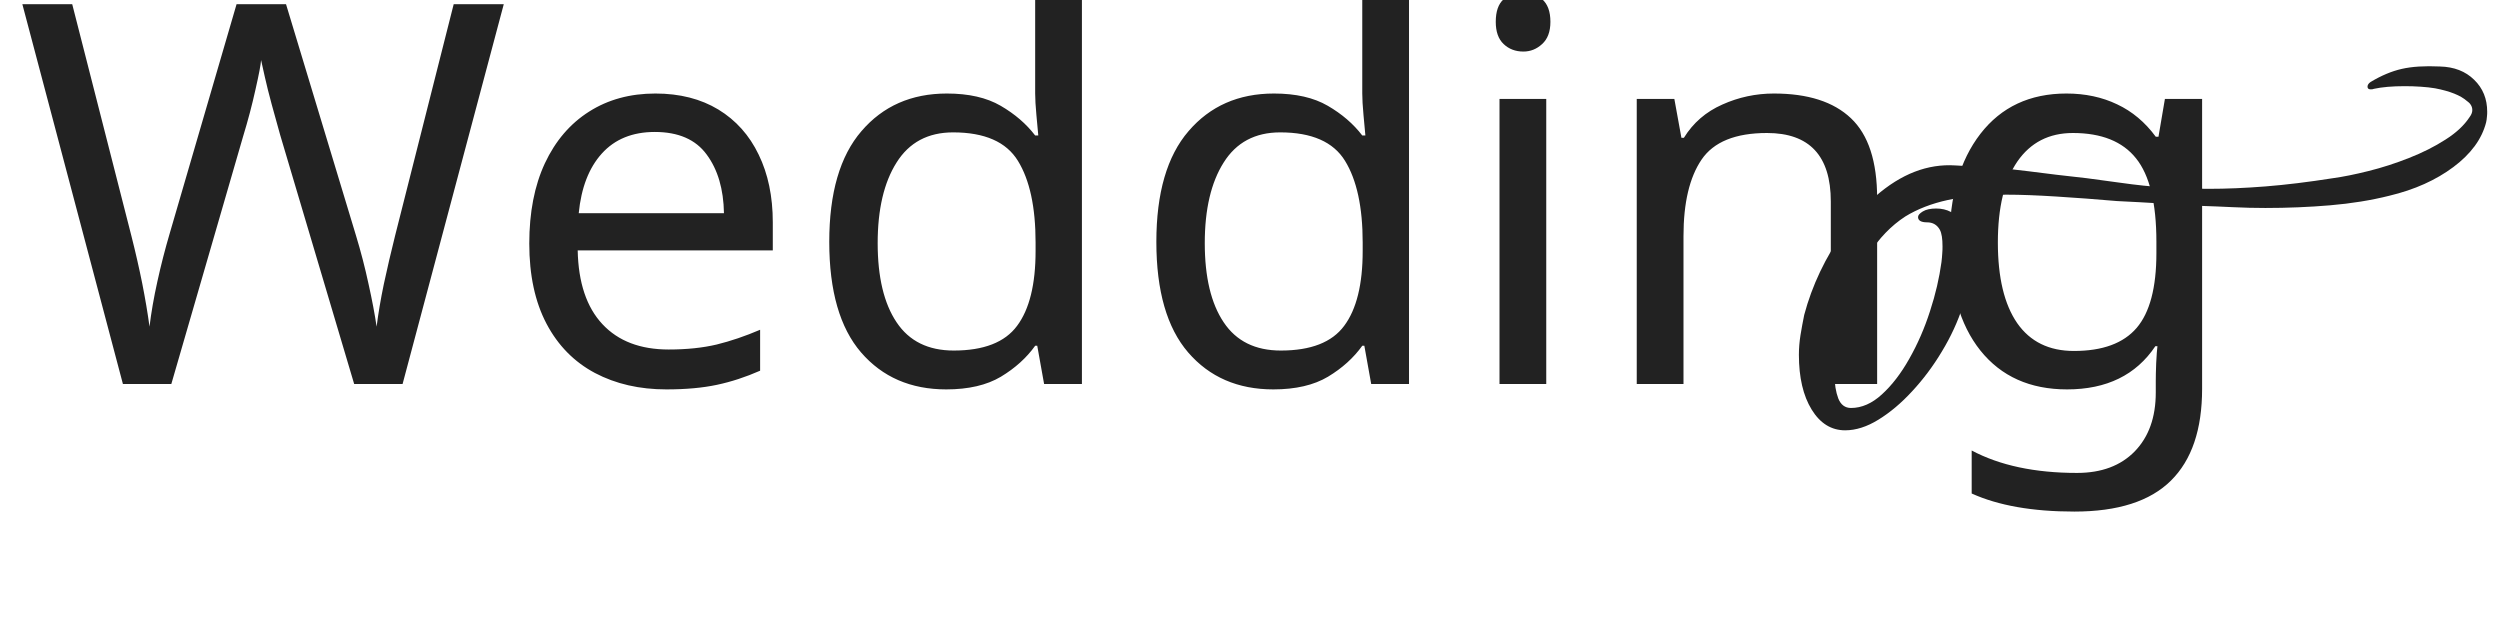
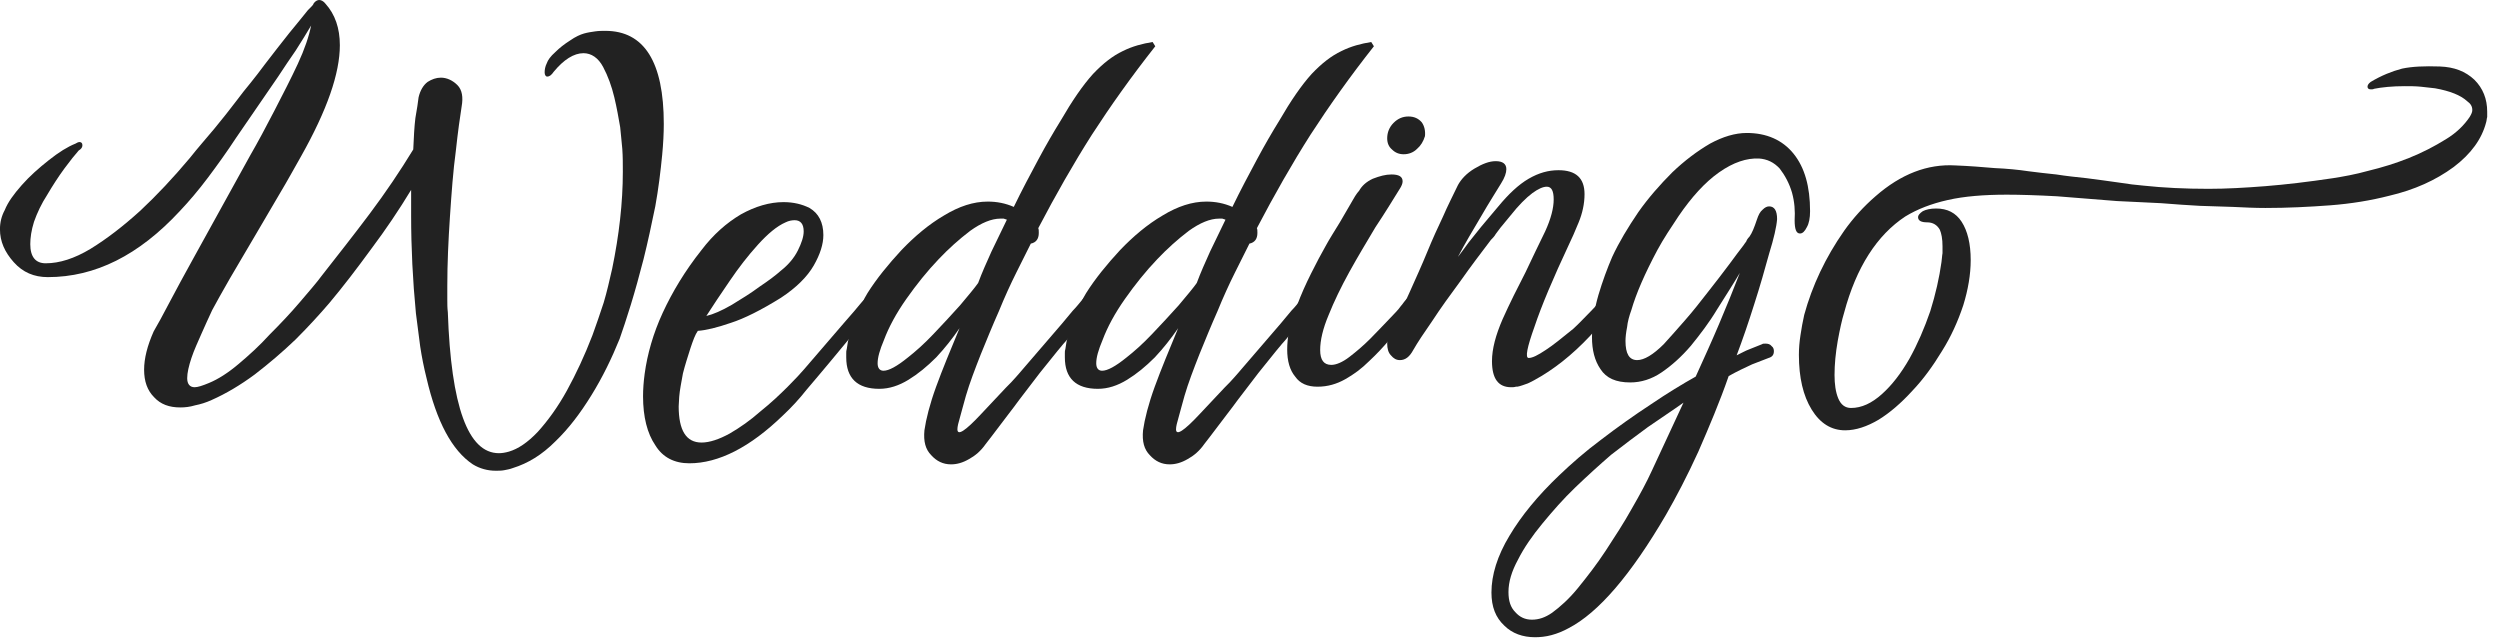
<svg xmlns="http://www.w3.org/2000/svg" width="100%" height="100%" viewBox="0 0 188 48" version="1.1" xml:space="preserve" style="fill-rule:evenodd;clip-rule:evenodd;stroke-linejoin:round;stroke-miterlimit:2;">
  <g transform="matrix(1,0,0,1,-3207.72,-831.883)">
    <g transform="matrix(1,0,0,1.03284,1460.7,804.514)">
      <g transform="matrix(1,0,0,0.968202,56.767,-13.1278)">
-         <path d="M1829.01,73.288C1827.97,73.288 1827.13,72.768 1826.49,71.728C1825.85,70.688 1825.53,69.314 1825.53,67.608C1825.53,67.128 1825.57,66.634 1825.65,66.128C1825.73,65.621 1825.83,65.114 1825.93,64.608C1826.52,62.394 1827.52,60.288 1828.93,58.288C1829.63,57.328 1830.41,56.461 1831.29,55.688C1833.21,54.008 1835.21,53.234 1837.29,53.368C1838.33,53.421 1839.31,53.481 1840.23,53.548C1841.15,53.614 1842.01,53.701 1842.81,53.808C1843.43,53.888 1844.12,53.974 1844.89,54.068C1845.67,54.161 1846.43,54.248 1847.17,54.328C1848,54.434 1848.79,54.541 1849.53,54.648C1850.28,54.754 1850.92,54.834 1851.45,54.888C1852.95,55.048 1854.57,55.128 1856.33,55.128C1857.67,55.128 1859.09,55.068 1860.61,54.948C1862.13,54.828 1863.83,54.621 1865.69,54.328C1866.47,54.221 1867.36,54.041 1868.37,53.788C1869.39,53.534 1870.4,53.208 1871.41,52.808C1872.43,52.408 1873.34,51.948 1874.15,51.428C1874.97,50.908 1875.57,50.341 1875.97,49.728C1876.11,49.541 1876.17,49.368 1876.17,49.208C1876.17,48.941 1876.04,48.714 1875.77,48.528C1875.29,48.101 1874.49,47.781 1873.37,47.568C1873.05,47.514 1872.69,47.474 1872.29,47.448C1871.89,47.421 1871.49,47.408 1871.09,47.408C1870.16,47.408 1869.39,47.474 1868.77,47.608C1868.72,47.634 1868.64,47.648 1868.53,47.648C1868.37,47.648 1868.29,47.581 1868.29,47.448C1868.29,47.314 1868.37,47.194 1868.53,47.088C1869.33,46.608 1870.11,46.281 1870.87,46.108C1871.63,45.934 1872.59,45.874 1873.73,45.928C1874.8,45.954 1875.66,46.288 1876.31,46.928C1876.97,47.568 1877.29,48.368 1877.29,49.328C1877.29,49.434 1877.29,49.561 1877.27,49.708C1877.26,49.854 1877.24,49.994 1877.21,50.128C1876.89,51.381 1876.07,52.501 1874.75,53.488C1873.43,54.474 1871.83,55.194 1869.93,55.648C1868.55,55.994 1867.06,56.234 1865.47,56.368C1863.89,56.501 1862.27,56.568 1860.61,56.568C1859.81,56.568 1859,56.548 1858.17,56.508C1857.35,56.468 1856.52,56.434 1855.69,56.408C1854.81,56.354 1853.83,56.294 1852.75,56.228C1851.67,56.161 1850.57,56.101 1849.45,56.048C1847.91,55.914 1846.39,55.801 1844.91,55.708C1843.43,55.614 1842.19,55.568 1841.17,55.568C1839.44,55.568 1837.96,55.701 1836.73,55.968C1835.51,56.234 1834.44,56.648 1833.53,57.208C1831.4,58.594 1829.87,61.008 1828.93,64.448C1828.77,64.981 1828.61,65.694 1828.45,66.588C1828.29,67.481 1828.21,68.328 1828.21,69.128C1828.21,69.821 1828.31,70.408 1828.49,70.888C1828.68,71.368 1829,71.608 1829.45,71.608C1830.25,71.608 1831.03,71.268 1831.77,70.588C1832.52,69.908 1833.21,69.014 1833.83,67.908C1834.46,66.801 1834.98,65.608 1835.39,64.328C1835.81,63.048 1836.09,61.821 1836.25,60.648C1836.28,60.408 1836.3,60.188 1836.31,59.988C1836.33,59.788 1836.33,59.608 1836.33,59.448C1836.33,58.888 1836.27,58.474 1836.13,58.208C1835.92,57.834 1835.6,57.648 1835.17,57.648C1834.72,57.648 1834.49,57.514 1834.49,57.248C1834.49,57.114 1834.61,56.974 1834.85,56.828C1835.09,56.681 1835.43,56.608 1835.85,56.608C1836.68,56.608 1837.32,56.948 1837.77,57.628C1838.23,58.308 1838.45,59.261 1838.45,60.488C1838.45,61.581 1838.26,62.721 1837.87,63.908C1837.49,65.094 1836.96,66.241 1836.29,67.348C1835.63,68.454 1834.88,69.454 1834.05,70.348C1833.23,71.241 1832.38,71.954 1831.51,72.488C1830.65,73.021 1829.81,73.288 1829.01,73.288Z" style="fill:rgb(34,34,34);" />
-         <text x="1691.45px" y="69.808px" style="font-family:'BirthstoneBounce-Medium', 'Birthstone Bounce';font-weight:500;font-size:40px;fill:rgb(34,34,34);">Wedding</text>
+         <g transform="matrix(40,0,0,40,1691.45,69.8077)">
+           <path d="M0.902,0.163C0.887,0.163 0.872,0.159 0.859,0.151C0.82,0.125 0.791,0.071 0.772,-0.011C0.767,-0.031 0.763,-0.051 0.76,-0.071C0.757,-0.092 0.755,-0.112 0.752,-0.133C0.746,-0.195 0.743,-0.256 0.743,-0.317L0.743,-0.365C0.72,-0.327 0.695,-0.29 0.668,-0.254C0.641,-0.217 0.615,-0.183 0.589,-0.152C0.571,-0.131 0.55,-0.108 0.526,-0.084C0.501,-0.06 0.475,-0.038 0.449,-0.018C0.422,0.002 0.395,0.018 0.368,0.03C0.357,0.035 0.347,0.038 0.337,0.04C0.327,0.043 0.318,0.044 0.309,0.044C0.288,0.044 0.272,0.038 0.26,0.025C0.247,0.012 0.241,-0.005 0.241,-0.027C0.241,-0.048 0.247,-0.072 0.259,-0.099C0.266,-0.111 0.276,-0.129 0.289,-0.154C0.302,-0.179 0.317,-0.206 0.334,-0.237L0.44,-0.429C0.455,-0.455 0.47,-0.483 0.486,-0.514C0.502,-0.545 0.517,-0.574 0.53,-0.602C0.543,-0.63 0.551,-0.654 0.555,-0.674C0.546,-0.659 0.537,-0.644 0.526,-0.627C0.515,-0.611 0.504,-0.595 0.493,-0.578L0.414,-0.463C0.397,-0.437 0.379,-0.412 0.361,-0.388C0.343,-0.364 0.325,-0.343 0.308,-0.325C0.231,-0.242 0.149,-0.201 0.06,-0.201C0.034,-0.201 0.013,-0.21 -0.004,-0.229C-0.021,-0.248 -0.03,-0.268 -0.03,-0.291C-0.03,-0.304 -0.027,-0.316 -0.021,-0.327C-0.015,-0.342 -0.004,-0.357 0.011,-0.374C0.026,-0.391 0.043,-0.406 0.062,-0.421C0.081,-0.436 0.097,-0.446 0.112,-0.452C0.115,-0.454 0.118,-0.455 0.119,-0.455C0.123,-0.455 0.125,-0.453 0.125,-0.449C0.125,-0.445 0.123,-0.442 0.118,-0.439C0.111,-0.431 0.102,-0.42 0.091,-0.405C0.08,-0.39 0.069,-0.373 0.059,-0.356C0.048,-0.339 0.04,-0.322 0.034,-0.305C0.029,-0.289 0.027,-0.275 0.027,-0.263C0.027,-0.239 0.037,-0.227 0.056,-0.227C0.082,-0.227 0.11,-0.236 0.14,-0.254C0.171,-0.273 0.202,-0.297 0.234,-0.326C0.265,-0.355 0.296,-0.388 0.327,-0.425C0.342,-0.444 0.358,-0.462 0.373,-0.48C0.388,-0.498 0.402,-0.516 0.415,-0.533C0.423,-0.544 0.432,-0.555 0.441,-0.566C0.45,-0.577 0.459,-0.589 0.468,-0.601C0.484,-0.622 0.499,-0.641 0.514,-0.66C0.529,-0.678 0.54,-0.692 0.549,-0.703C0.551,-0.705 0.553,-0.707 0.555,-0.709C0.557,-0.711 0.559,-0.713 0.56,-0.716C0.563,-0.72 0.567,-0.722 0.57,-0.722C0.574,-0.722 0.578,-0.72 0.582,-0.715C0.6,-0.695 0.609,-0.669 0.609,-0.637C0.609,-0.584 0.585,-0.515 0.536,-0.428C0.524,-0.407 0.511,-0.383 0.496,-0.358C0.481,-0.333 0.467,-0.308 0.452,-0.283C0.434,-0.252 0.417,-0.224 0.402,-0.198C0.387,-0.172 0.376,-0.152 0.369,-0.139C0.363,-0.126 0.356,-0.111 0.349,-0.095C0.342,-0.079 0.335,-0.064 0.33,-0.049C0.325,-0.034 0.322,-0.021 0.322,-0.011C0.322,0 0.327,0.006 0.336,0.006C0.342,0.006 0.351,0.003 0.363,-0.002C0.38,-0.009 0.399,-0.021 0.419,-0.038C0.438,-0.054 0.458,-0.072 0.477,-0.093C0.497,-0.113 0.516,-0.133 0.533,-0.153C0.55,-0.173 0.565,-0.19 0.576,-0.205C0.605,-0.242 0.635,-0.28 0.665,-0.32C0.695,-0.36 0.722,-0.4 0.747,-0.441C0.748,-0.464 0.749,-0.484 0.751,-0.5C0.754,-0.517 0.756,-0.53 0.757,-0.539C0.76,-0.552 0.766,-0.562 0.774,-0.568C0.782,-0.573 0.79,-0.576 0.799,-0.576C0.81,-0.576 0.821,-0.571 0.83,-0.562C0.839,-0.553 0.841,-0.539 0.838,-0.522C0.835,-0.503 0.831,-0.475 0.827,-0.438C0.822,-0.401 0.819,-0.36 0.816,-0.315C0.813,-0.27 0.811,-0.227 0.811,-0.184L0.811,-0.159C0.811,-0.151 0.811,-0.143 0.812,-0.135C0.818,0.042 0.85,0.13 0.908,0.13C0.914,0.13 0.92,0.129 0.927,0.127C0.944,0.122 0.962,0.11 0.981,0.09C1,0.069 1.019,0.043 1.036,0.012C1.053,-0.019 1.069,-0.053 1.084,-0.092C1.091,-0.111 1.098,-0.132 1.105,-0.153C1.111,-0.173 1.116,-0.195 1.121,-0.217C1.134,-0.28 1.141,-0.341 1.141,-0.399C1.141,-0.414 1.141,-0.428 1.14,-0.442C1.139,-0.456 1.137,-0.47 1.136,-0.483C1.133,-0.5 1.13,-0.518 1.125,-0.539C1.12,-0.56 1.113,-0.579 1.104,-0.596C1.095,-0.613 1.082,-0.622 1.067,-0.622C1.049,-0.622 1.03,-0.61 1.011,-0.587C1.007,-0.581 1.003,-0.578 0.999,-0.578C0.996,-0.578 0.994,-0.581 0.994,-0.586C0.994,-0.591 0.995,-0.597 0.998,-0.603C1,-0.609 1.005,-0.616 1.014,-0.624C1.022,-0.632 1.031,-0.639 1.042,-0.646C1.052,-0.653 1.061,-0.657 1.068,-0.659C1.075,-0.661 1.082,-0.662 1.089,-0.663C1.096,-0.664 1.102,-0.664 1.108,-0.664C1.181,-0.664 1.218,-0.606 1.218,-0.489C1.218,-0.472 1.217,-0.452 1.215,-0.431C1.212,-0.4 1.208,-0.367 1.202,-0.334C1.195,-0.3 1.188,-0.267 1.18,-0.235C1.172,-0.204 1.164,-0.175 1.156,-0.149C1.148,-0.123 1.141,-0.102 1.135,-0.085C1.12,-0.048 1.103,-0.013 1.082,0.021C1.061,0.055 1.039,0.084 1.014,0.108C0.989,0.133 0.963,0.149 0.934,0.158C0.929,0.16 0.923,0.161 0.918,0.162C0.913,0.163 0.907,0.163 0.902,0.163Z" style="fill:rgb(34,34,34);fill-rule:nonzero;" />
+         </g>
+         <g transform="matrix(40,0,0,40,1739.25,69.8077)">
+           <path d="M0.071,0.149C0.043,0.149 0.021,0.138 0.007,0.115C-0.008,0.093 -0.016,0.062 -0.016,0.023C-0.016,0.01 -0.015,-0.004 -0.013,-0.019C-0.008,-0.056 0.003,-0.095 0.021,-0.134C0.039,-0.173 0.063,-0.213 0.094,-0.252C0.116,-0.281 0.141,-0.303 0.168,-0.319C0.195,-0.334 0.222,-0.342 0.248,-0.342C0.267,-0.342 0.283,-0.338 0.297,-0.331C0.314,-0.321 0.323,-0.304 0.323,-0.28C0.323,-0.263 0.317,-0.244 0.305,-0.223C0.293,-0.202 0.272,-0.181 0.243,-0.162C0.206,-0.139 0.174,-0.123 0.149,-0.115C0.123,-0.106 0.102,-0.101 0.087,-0.1C0.082,-0.093 0.078,-0.082 0.073,-0.067C0.068,-0.051 0.063,-0.036 0.059,-0.02C0.056,-0.003 0.053,0.011 0.052,0.024L0.051,0.042C0.051,0.087 0.065,0.11 0.094,0.11C0.109,0.11 0.127,0.104 0.147,0.093C0.166,0.082 0.186,0.068 0.204,0.052C0.224,0.036 0.241,0.02 0.256,0.005C0.271,-0.01 0.281,-0.021 0.287,-0.028L0.361,-0.114L0.381,-0.137C0.384,-0.141 0.388,-0.145 0.391,-0.149C0.394,-0.153 0.398,-0.157 0.401,-0.16C0.404,-0.163 0.407,-0.165 0.41,-0.165C0.417,-0.165 0.421,-0.161 0.421,-0.153C0.421,-0.149 0.419,-0.144 0.415,-0.139C0.408,-0.13 0.401,-0.12 0.393,-0.11C0.384,-0.1 0.376,-0.091 0.369,-0.082L0.335,-0.041C0.322,-0.025 0.307,-0.008 0.292,0.01C0.277,0.029 0.262,0.045 0.247,0.059C0.185,0.119 0.126,0.149 0.071,0.149ZM0.103,-0.128C0.116,-0.131 0.132,-0.138 0.151,-0.149C0.169,-0.16 0.187,-0.171 0.203,-0.183C0.221,-0.195 0.234,-0.205 0.243,-0.213C0.257,-0.224 0.268,-0.237 0.275,-0.251C0.282,-0.265 0.286,-0.277 0.286,-0.287C0.286,-0.301 0.28,-0.308 0.269,-0.308C0.264,-0.308 0.258,-0.307 0.252,-0.304C0.236,-0.297 0.219,-0.283 0.2,-0.262C0.181,-0.241 0.164,-0.219 0.147,-0.194C0.13,-0.169 0.115,-0.147 0.103,-0.128Z" style="fill:rgb(34,34,34);fill-rule:nonzero;" />
+         </g>
+         <g transform="matrix(40,0,0,40,1753.85,69.8077)">
+           <path d="M0.198,0.151C0.183,0.151 0.171,0.145 0.161,0.134C0.15,0.123 0.146,0.108 0.148,0.087C0.151,0.066 0.158,0.038 0.17,0.005C0.182,-0.028 0.197,-0.064 0.214,-0.105C0.201,-0.086 0.186,-0.067 0.17,-0.05C0.153,-0.033 0.136,-0.019 0.118,-0.008C0.1,0.003 0.082,0.009 0.063,0.009C0.022,0.009 0.001,-0.011 0.001,-0.05L0.001,-0.058C0.001,-0.061 0.001,-0.063 0.002,-0.066C0.004,-0.083 0.009,-0.102 0.018,-0.123C0.027,-0.144 0.034,-0.16 0.041,-0.171C0.058,-0.198 0.08,-0.225 0.105,-0.252C0.13,-0.278 0.156,-0.3 0.185,-0.317C0.213,-0.334 0.24,-0.343 0.267,-0.343C0.284,-0.343 0.3,-0.34 0.316,-0.333C0.331,-0.364 0.347,-0.394 0.362,-0.422C0.377,-0.45 0.391,-0.474 0.404,-0.495C0.426,-0.533 0.446,-0.562 0.465,-0.583C0.484,-0.603 0.502,-0.617 0.521,-0.626C0.539,-0.635 0.558,-0.64 0.577,-0.643L0.582,-0.635C0.537,-0.578 0.498,-0.523 0.463,-0.469C0.428,-0.414 0.395,-0.356 0.362,-0.293C0.363,-0.291 0.363,-0.288 0.363,-0.284C0.363,-0.273 0.358,-0.266 0.348,-0.264C0.341,-0.25 0.332,-0.232 0.321,-0.21C0.31,-0.188 0.299,-0.164 0.288,-0.137C0.276,-0.11 0.265,-0.083 0.254,-0.056C0.243,-0.028 0.233,-0.002 0.226,0.022C0.221,0.039 0.218,0.052 0.215,0.062C0.212,0.072 0.21,0.08 0.21,0.085C0.21,0.098 0.225,0.088 0.254,0.057L0.301,0.007C0.308,-0 0.315,-0.007 0.32,-0.013C0.325,-0.019 0.33,-0.024 0.333,-0.028L0.407,-0.114C0.414,-0.122 0.42,-0.13 0.427,-0.138C0.434,-0.145 0.44,-0.153 0.446,-0.16C0.449,-0.163 0.452,-0.165 0.456,-0.165C0.463,-0.165 0.467,-0.161 0.467,-0.153C0.467,-0.149 0.465,-0.144 0.461,-0.139C0.454,-0.13 0.447,-0.12 0.439,-0.11C0.43,-0.1 0.422,-0.091 0.415,-0.082C0.413,-0.08 0.407,-0.073 0.398,-0.062C0.389,-0.051 0.378,-0.037 0.365,-0.021C0.352,-0.004 0.339,0.013 0.326,0.03C0.313,0.048 0.3,0.064 0.289,0.079C0.278,0.094 0.269,0.105 0.263,0.113C0.254,0.126 0.243,0.135 0.232,0.141C0.22,0.148 0.209,0.151 0.198,0.151ZM0.071,-0.025C0.081,-0.025 0.096,-0.033 0.117,-0.05C0.131,-0.061 0.147,-0.075 0.165,-0.094C0.182,-0.112 0.199,-0.13 0.215,-0.148C0.23,-0.166 0.242,-0.18 0.249,-0.19C0.256,-0.209 0.265,-0.229 0.274,-0.249C0.283,-0.268 0.293,-0.288 0.303,-0.309C0.301,-0.31 0.299,-0.31 0.297,-0.311C0.295,-0.311 0.293,-0.311 0.291,-0.311C0.274,-0.311 0.255,-0.303 0.234,-0.288C0.213,-0.272 0.193,-0.254 0.175,-0.235C0.153,-0.212 0.133,-0.187 0.114,-0.16C0.095,-0.133 0.081,-0.107 0.072,-0.083C0.064,-0.064 0.06,-0.05 0.06,-0.039C0.06,-0.03 0.064,-0.025 0.071,-0.025Z" style="fill:rgb(34,34,34);fill-rule:nonzero;" />
+         </g>
+         <g transform="matrix(40,0,0,40,1770.29,69.8077)">
+           <path d="M0.198,0.151C0.183,0.151 0.171,0.145 0.161,0.134C0.15,0.123 0.146,0.108 0.148,0.087C0.151,0.066 0.158,0.038 0.17,0.005C0.182,-0.028 0.197,-0.064 0.214,-0.105C0.201,-0.086 0.186,-0.067 0.17,-0.05C0.153,-0.033 0.136,-0.019 0.118,-0.008C0.1,0.003 0.082,0.009 0.063,0.009C0.022,0.009 0.001,-0.011 0.001,-0.05L0.001,-0.058C0.001,-0.061 0.001,-0.063 0.002,-0.066C0.004,-0.083 0.009,-0.102 0.018,-0.123C0.027,-0.144 0.034,-0.16 0.041,-0.171C0.058,-0.198 0.08,-0.225 0.105,-0.252C0.13,-0.278 0.156,-0.3 0.185,-0.317C0.213,-0.334 0.24,-0.343 0.267,-0.343C0.284,-0.343 0.3,-0.34 0.316,-0.333C0.331,-0.364 0.347,-0.394 0.362,-0.422C0.377,-0.45 0.391,-0.474 0.404,-0.495C0.426,-0.533 0.446,-0.562 0.465,-0.583C0.484,-0.603 0.502,-0.617 0.521,-0.626C0.539,-0.635 0.558,-0.64 0.577,-0.643L0.582,-0.635C0.537,-0.578 0.498,-0.523 0.463,-0.469C0.428,-0.414 0.395,-0.356 0.362,-0.293C0.363,-0.291 0.363,-0.288 0.363,-0.284C0.363,-0.273 0.358,-0.266 0.348,-0.264C0.341,-0.25 0.332,-0.232 0.321,-0.21C0.31,-0.188 0.299,-0.164 0.288,-0.137C0.276,-0.11 0.265,-0.083 0.254,-0.056C0.243,-0.028 0.233,-0.002 0.226,0.022C0.221,0.039 0.218,0.052 0.215,0.062C0.212,0.072 0.21,0.08 0.21,0.085C0.21,0.098 0.225,0.088 0.254,0.057L0.301,0.007C0.308,-0 0.315,-0.007 0.32,-0.013C0.325,-0.019 0.33,-0.024 0.333,-0.028L0.407,-0.114C0.414,-0.122 0.42,-0.13 0.427,-0.138C0.434,-0.145 0.44,-0.153 0.446,-0.16C0.449,-0.163 0.452,-0.165 0.456,-0.165C0.463,-0.165 0.467,-0.161 0.467,-0.153C0.467,-0.149 0.465,-0.144 0.461,-0.139C0.454,-0.13 0.447,-0.12 0.439,-0.11C0.43,-0.1 0.422,-0.091 0.415,-0.082C0.413,-0.08 0.407,-0.073 0.398,-0.062C0.389,-0.051 0.378,-0.037 0.365,-0.021C0.352,-0.004 0.339,0.013 0.326,0.03C0.313,0.048 0.3,0.064 0.289,0.079C0.278,0.094 0.269,0.105 0.263,0.113C0.254,0.126 0.243,0.135 0.232,0.141C0.22,0.148 0.209,0.151 0.198,0.151ZM0.071,-0.025C0.081,-0.025 0.096,-0.033 0.117,-0.05C0.131,-0.061 0.147,-0.075 0.165,-0.094C0.182,-0.112 0.199,-0.13 0.215,-0.148C0.23,-0.166 0.242,-0.18 0.249,-0.19C0.256,-0.209 0.265,-0.229 0.274,-0.249C0.283,-0.268 0.293,-0.288 0.303,-0.309C0.301,-0.31 0.299,-0.31 0.297,-0.311C0.295,-0.311 0.293,-0.311 0.291,-0.311C0.274,-0.311 0.255,-0.303 0.234,-0.288C0.213,-0.272 0.193,-0.254 0.175,-0.235C0.153,-0.212 0.133,-0.187 0.114,-0.16C0.095,-0.133 0.081,-0.107 0.072,-0.083C0.064,-0.064 0.06,-0.05 0.06,-0.039C0.06,-0.03 0.064,-0.025 0.071,-0.025Z" style="fill:rgb(34,34,34);fill-rule:nonzero;" />
+         </g>
+         <g transform="matrix(40,0,0,40,1786.73,69.8077)">
+           <path d="M0.227,-0.432C0.218,-0.432 0.211,-0.435 0.205,-0.441C0.199,-0.446 0.196,-0.453 0.196,-0.462C0.196,-0.473 0.2,-0.483 0.208,-0.491C0.216,-0.499 0.225,-0.503 0.236,-0.503C0.247,-0.503 0.255,-0.499 0.261,-0.492C0.266,-0.485 0.268,-0.476 0.267,-0.466C0.264,-0.456 0.259,-0.448 0.252,-0.442C0.245,-0.435 0.236,-0.432 0.227,-0.432ZM0.065,0.005C0.046,0.005 0.032,-0.001 0.023,-0.014C0.013,-0.026 0.008,-0.043 0.008,-0.065C0.008,-0.075 0.009,-0.086 0.011,-0.098C0.014,-0.112 0.019,-0.129 0.027,-0.149C0.034,-0.168 0.043,-0.188 0.053,-0.208C0.063,-0.228 0.072,-0.245 0.08,-0.259C0.087,-0.272 0.096,-0.286 0.107,-0.304C0.117,-0.321 0.125,-0.335 0.132,-0.347C0.137,-0.356 0.141,-0.361 0.143,-0.363C0.148,-0.372 0.156,-0.38 0.169,-0.386C0.182,-0.391 0.193,-0.394 0.204,-0.394C0.218,-0.394 0.225,-0.39 0.225,-0.381C0.225,-0.377 0.223,-0.372 0.219,-0.366C0.206,-0.345 0.192,-0.322 0.174,-0.295C0.158,-0.268 0.141,-0.24 0.125,-0.211C0.109,-0.182 0.096,-0.155 0.086,-0.13C0.075,-0.104 0.07,-0.082 0.07,-0.064C0.07,-0.045 0.077,-0.036 0.091,-0.036C0.1,-0.036 0.112,-0.041 0.125,-0.051C0.138,-0.061 0.151,-0.072 0.164,-0.085C0.177,-0.098 0.186,-0.108 0.193,-0.115L0.213,-0.136C0.216,-0.139 0.219,-0.143 0.222,-0.147C0.225,-0.15 0.227,-0.154 0.23,-0.157C0.232,-0.16 0.235,-0.162 0.238,-0.162C0.246,-0.162 0.25,-0.157 0.25,-0.148C0.25,-0.143 0.248,-0.139 0.245,-0.136C0.238,-0.127 0.23,-0.118 0.223,-0.109C0.216,-0.1 0.208,-0.092 0.2,-0.083C0.189,-0.07 0.176,-0.056 0.162,-0.043C0.148,-0.029 0.133,-0.018 0.117,-0.009C0.101,0 0.084,0.005 0.065,0.005Z" style="fill:rgb(34,34,34);fill-rule:nonzero;" />
+         </g>
+         <g transform="matrix(40,0,0,40,1794.57,69.8077)">
+           <path d="M0.233,0.006C0.209,0.006 0.197,-0.01 0.197,-0.043C0.197,-0.066 0.204,-0.092 0.217,-0.122C0.23,-0.151 0.245,-0.181 0.26,-0.21C0.273,-0.237 0.285,-0.263 0.297,-0.287C0.308,-0.311 0.313,-0.331 0.313,-0.347C0.313,-0.363 0.309,-0.371 0.3,-0.371C0.293,-0.371 0.284,-0.367 0.273,-0.359C0.261,-0.35 0.247,-0.336 0.232,-0.317L0.213,-0.294C0.21,-0.29 0.207,-0.286 0.204,-0.282C0.202,-0.278 0.198,-0.274 0.195,-0.271C0.176,-0.246 0.157,-0.221 0.138,-0.194C0.118,-0.167 0.1,-0.142 0.085,-0.119C0.069,-0.096 0.057,-0.078 0.049,-0.064C0.042,-0.051 0.034,-0.045 0.024,-0.045C0.017,-0.045 0.012,-0.048 0.007,-0.054C0.002,-0.059 0,-0.067 0,-0.076C0,-0.081 0.001,-0.087 0.003,-0.093C0.016,-0.118 0.029,-0.143 0.041,-0.17C0.053,-0.197 0.065,-0.223 0.076,-0.25C0.085,-0.272 0.095,-0.294 0.105,-0.315C0.114,-0.336 0.124,-0.355 0.133,-0.374C0.139,-0.385 0.149,-0.396 0.164,-0.405C0.179,-0.414 0.192,-0.419 0.204,-0.419C0.217,-0.419 0.224,-0.414 0.224,-0.404C0.224,-0.397 0.221,-0.388 0.214,-0.377C0.205,-0.362 0.192,-0.342 0.177,-0.316C0.161,-0.289 0.146,-0.264 0.133,-0.239C0.139,-0.247 0.146,-0.256 0.153,-0.266C0.16,-0.275 0.168,-0.285 0.177,-0.296L0.209,-0.334C0.228,-0.357 0.247,-0.375 0.266,-0.386C0.285,-0.397 0.303,-0.402 0.322,-0.402C0.355,-0.402 0.371,-0.387 0.371,-0.357C0.371,-0.339 0.367,-0.321 0.36,-0.304C0.353,-0.287 0.347,-0.273 0.342,-0.263C0.312,-0.199 0.29,-0.147 0.277,-0.108C0.263,-0.069 0.259,-0.049 0.266,-0.049C0.273,-0.049 0.283,-0.054 0.298,-0.064C0.312,-0.073 0.329,-0.087 0.35,-0.104C0.361,-0.114 0.371,-0.125 0.382,-0.136C0.393,-0.147 0.404,-0.16 0.415,-0.173C0.42,-0.178 0.424,-0.181 0.428,-0.181C0.433,-0.181 0.435,-0.177 0.435,-0.17C0.435,-0.163 0.433,-0.155 0.428,-0.148C0.424,-0.141 0.418,-0.133 0.408,-0.122C0.4,-0.111 0.39,-0.1 0.381,-0.09C0.348,-0.055 0.313,-0.027 0.276,-0.007C0.27,-0.004 0.265,-0.001 0.261,0C0.256,0.002 0.252,0.003 0.249,0.004C0.246,0.005 0.244,0.005 0.242,0.005C0.239,0.006 0.236,0.006 0.233,0.006Z" style="fill:rgb(34,34,34);fill-rule:nonzero;" />
+         </g>
+         <g transform="matrix(40,0,0,40,1809.29,69.8077)">
+           <path d="M-0.09,0.476C-0.113,0.476 -0.133,0.469 -0.148,0.454C-0.164,0.439 -0.172,0.419 -0.172,0.392C-0.172,0.359 -0.161,0.323 -0.138,0.285C-0.116,0.248 -0.085,0.21 -0.044,0.171C-0.022,0.15 0.004,0.127 0.035,0.104C0.065,0.081 0.096,0.059 0.128,0.038C0.159,0.017 0.187,-0 0.212,-0.014C0.227,-0.047 0.242,-0.08 0.256,-0.113C0.27,-0.146 0.283,-0.178 0.295,-0.209C0.282,-0.187 0.267,-0.164 0.252,-0.14C0.237,-0.115 0.22,-0.093 0.203,-0.072C0.185,-0.051 0.167,-0.035 0.148,-0.022C0.129,-0.009 0.109,-0.003 0.089,-0.003C0.062,-0.003 0.044,-0.011 0.033,-0.028C0.022,-0.044 0.017,-0.064 0.017,-0.088C0.017,-0.113 0.021,-0.139 0.029,-0.167C0.037,-0.194 0.046,-0.218 0.055,-0.239C0.068,-0.267 0.085,-0.295 0.104,-0.323C0.123,-0.35 0.145,-0.375 0.168,-0.398C0.191,-0.42 0.215,-0.438 0.239,-0.452C0.263,-0.465 0.286,-0.472 0.308,-0.472C0.345,-0.472 0.375,-0.459 0.396,-0.433C0.417,-0.407 0.427,-0.371 0.427,-0.325C0.427,-0.312 0.425,-0.302 0.421,-0.295C0.417,-0.287 0.413,-0.283 0.408,-0.283C0.401,-0.283 0.398,-0.291 0.398,-0.308C0.399,-0.325 0.398,-0.342 0.393,-0.36C0.388,-0.377 0.38,-0.392 0.37,-0.405C0.359,-0.417 0.346,-0.423 0.331,-0.424C0.308,-0.425 0.283,-0.417 0.256,-0.398C0.229,-0.379 0.204,-0.351 0.18,-0.316C0.173,-0.305 0.166,-0.295 0.159,-0.284C0.152,-0.273 0.146,-0.263 0.14,-0.252C0.116,-0.207 0.1,-0.17 0.091,-0.139C0.087,-0.128 0.084,-0.117 0.083,-0.107C0.081,-0.097 0.08,-0.088 0.08,-0.081C0.08,-0.057 0.087,-0.045 0.102,-0.045C0.115,-0.045 0.132,-0.055 0.152,-0.075C0.164,-0.088 0.177,-0.103 0.192,-0.12C0.207,-0.137 0.221,-0.155 0.235,-0.173C0.25,-0.192 0.263,-0.209 0.275,-0.225C0.286,-0.24 0.295,-0.252 0.302,-0.261C0.303,-0.263 0.305,-0.265 0.307,-0.268C0.308,-0.271 0.31,-0.274 0.313,-0.277C0.318,-0.284 0.322,-0.294 0.327,-0.309C0.33,-0.318 0.333,-0.324 0.338,-0.328C0.342,-0.332 0.346,-0.334 0.35,-0.334C0.36,-0.334 0.365,-0.326 0.365,-0.31C0.364,-0.296 0.359,-0.274 0.35,-0.245C0.342,-0.216 0.333,-0.184 0.322,-0.15C0.311,-0.115 0.3,-0.083 0.289,-0.054C0.293,-0.056 0.297,-0.058 0.301,-0.06C0.305,-0.062 0.309,-0.064 0.312,-0.065L0.337,-0.075C0.338,-0.076 0.34,-0.076 0.343,-0.076C0.348,-0.076 0.352,-0.075 0.355,-0.071C0.358,-0.069 0.359,-0.065 0.359,-0.062C0.359,-0.055 0.356,-0.051 0.349,-0.049C0.341,-0.046 0.331,-0.042 0.318,-0.037C0.305,-0.031 0.29,-0.024 0.274,-0.015C0.257,0.034 0.237,0.081 0.217,0.127C0.196,0.173 0.175,0.213 0.156,0.246C0.09,0.359 0.029,0.43 -0.027,0.459C-0.038,0.465 -0.048,0.469 -0.059,0.472C-0.07,0.475 -0.081,0.476 -0.09,0.476ZM-0.096,0.443C-0.083,0.443 -0.071,0.439 -0.058,0.43C-0.043,0.419 -0.026,0.404 -0.009,0.383C0.008,0.362 0.026,0.339 0.043,0.313C0.06,0.287 0.077,0.261 0.092,0.234C0.107,0.208 0.12,0.184 0.13,0.162L0.189,0.035C0.168,0.05 0.145,0.065 0.122,0.081C0.099,0.098 0.076,0.115 0.053,0.133C0.031,0.152 0.009,0.172 -0.014,0.194C-0.037,0.216 -0.057,0.239 -0.076,0.262C-0.095,0.285 -0.111,0.308 -0.122,0.33C-0.134,0.352 -0.14,0.372 -0.14,0.391C-0.14,0.408 -0.136,0.42 -0.127,0.429C-0.119,0.438 -0.109,0.443 -0.096,0.443Z" style="fill:rgb(34,34,34);fill-rule:nonzero;" />
+         </g>
+         <g transform="matrix(40,0,0,40,1825.25,69.8077)">
+           <path d="M0.094,0.087C0.068,0.087 0.047,0.074 0.031,0.048C0.015,0.022 0.007,-0.012 0.007,-0.055C0.007,-0.067 0.008,-0.079 0.01,-0.092C0.012,-0.105 0.014,-0.117 0.017,-0.13C0.032,-0.185 0.057,-0.238 0.092,-0.288C0.109,-0.312 0.129,-0.334 0.151,-0.353C0.199,-0.395 0.249,-0.414 0.301,-0.411C0.327,-0.41 0.352,-0.408 0.375,-0.406C0.398,-0.405 0.419,-0.403 0.439,-0.4C0.454,-0.398 0.472,-0.396 0.491,-0.394C0.51,-0.391 0.529,-0.389 0.548,-0.387C0.569,-0.384 0.588,-0.382 0.607,-0.379C0.626,-0.376 0.642,-0.374 0.655,-0.373C0.692,-0.369 0.733,-0.367 0.777,-0.367C0.81,-0.367 0.846,-0.369 0.884,-0.372C0.922,-0.375 0.964,-0.38 1.011,-0.387C1.03,-0.39 1.053,-0.394 1.078,-0.401C1.103,-0.407 1.129,-0.415 1.154,-0.425C1.179,-0.435 1.202,-0.447 1.223,-0.46C1.243,-0.472 1.258,-0.487 1.268,-0.502C1.271,-0.507 1.273,-0.511 1.273,-0.515C1.273,-0.522 1.27,-0.527 1.263,-0.532C1.251,-0.543 1.231,-0.551 1.203,-0.556C1.195,-0.557 1.186,-0.558 1.176,-0.559C1.166,-0.56 1.156,-0.56 1.146,-0.56C1.123,-0.56 1.103,-0.558 1.088,-0.555C1.087,-0.554 1.085,-0.554 1.082,-0.554C1.078,-0.554 1.076,-0.556 1.076,-0.559C1.076,-0.562 1.078,-0.565 1.082,-0.568C1.102,-0.58 1.122,-0.588 1.141,-0.593C1.16,-0.597 1.183,-0.598 1.212,-0.597C1.239,-0.596 1.26,-0.588 1.277,-0.572C1.293,-0.556 1.301,-0.536 1.301,-0.512C1.301,-0.509 1.301,-0.506 1.301,-0.502C1.3,-0.499 1.3,-0.495 1.299,-0.492C1.291,-0.461 1.271,-0.433 1.238,-0.408C1.204,-0.383 1.164,-0.365 1.117,-0.354C1.082,-0.345 1.045,-0.339 1.006,-0.336C0.966,-0.333 0.925,-0.331 0.884,-0.331C0.864,-0.331 0.844,-0.332 0.823,-0.333C0.802,-0.334 0.782,-0.334 0.761,-0.335C0.739,-0.336 0.715,-0.338 0.688,-0.34C0.661,-0.341 0.633,-0.343 0.605,-0.344C0.566,-0.347 0.529,-0.35 0.492,-0.353C0.455,-0.355 0.423,-0.356 0.398,-0.356C0.355,-0.356 0.318,-0.353 0.287,-0.346C0.256,-0.339 0.23,-0.329 0.207,-0.315C0.154,-0.28 0.115,-0.22 0.092,-0.134C0.088,-0.121 0.084,-0.103 0.08,-0.081C0.076,-0.058 0.074,-0.037 0.074,-0.017C0.074,0 0.076,0.015 0.081,0.027C0.086,0.039 0.094,0.045 0.105,0.045C0.125,0.045 0.144,0.036 0.163,0.019C0.182,0.002 0.199,-0.02 0.215,-0.048C0.23,-0.075 0.243,-0.105 0.254,-0.137C0.264,-0.169 0.271,-0.2 0.275,-0.229C0.276,-0.235 0.276,-0.241 0.277,-0.246C0.277,-0.251 0.277,-0.255 0.277,-0.259C0.277,-0.273 0.275,-0.283 0.272,-0.29C0.267,-0.299 0.259,-0.304 0.248,-0.304C0.237,-0.304 0.231,-0.307 0.231,-0.314C0.231,-0.317 0.234,-0.321 0.24,-0.325C0.246,-0.328 0.254,-0.33 0.265,-0.33C0.286,-0.33 0.302,-0.322 0.313,-0.305C0.324,-0.288 0.33,-0.264 0.33,-0.233C0.33,-0.206 0.325,-0.177 0.316,-0.148C0.306,-0.118 0.293,-0.089 0.276,-0.062C0.259,-0.034 0.241,-0.009 0.22,0.013C0.199,0.036 0.178,0.054 0.157,0.067C0.135,0.08 0.114,0.087 0.094,0.087Z" style="fill:rgb(34,34,34);fill-rule:nonzero;" />
+         </g>
      </g>
    </g>
  </g>
</svg>
